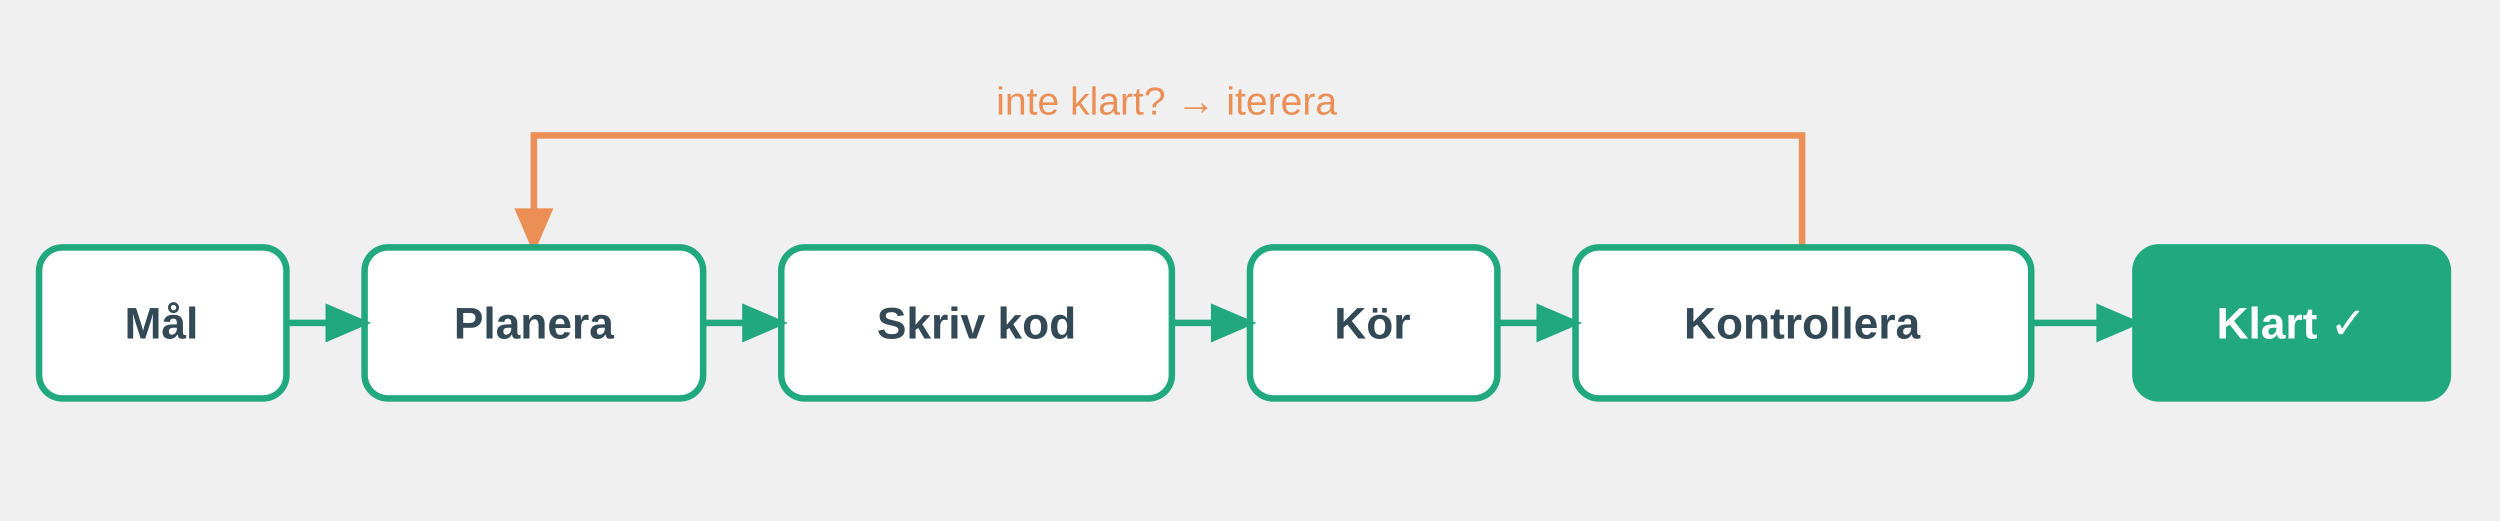
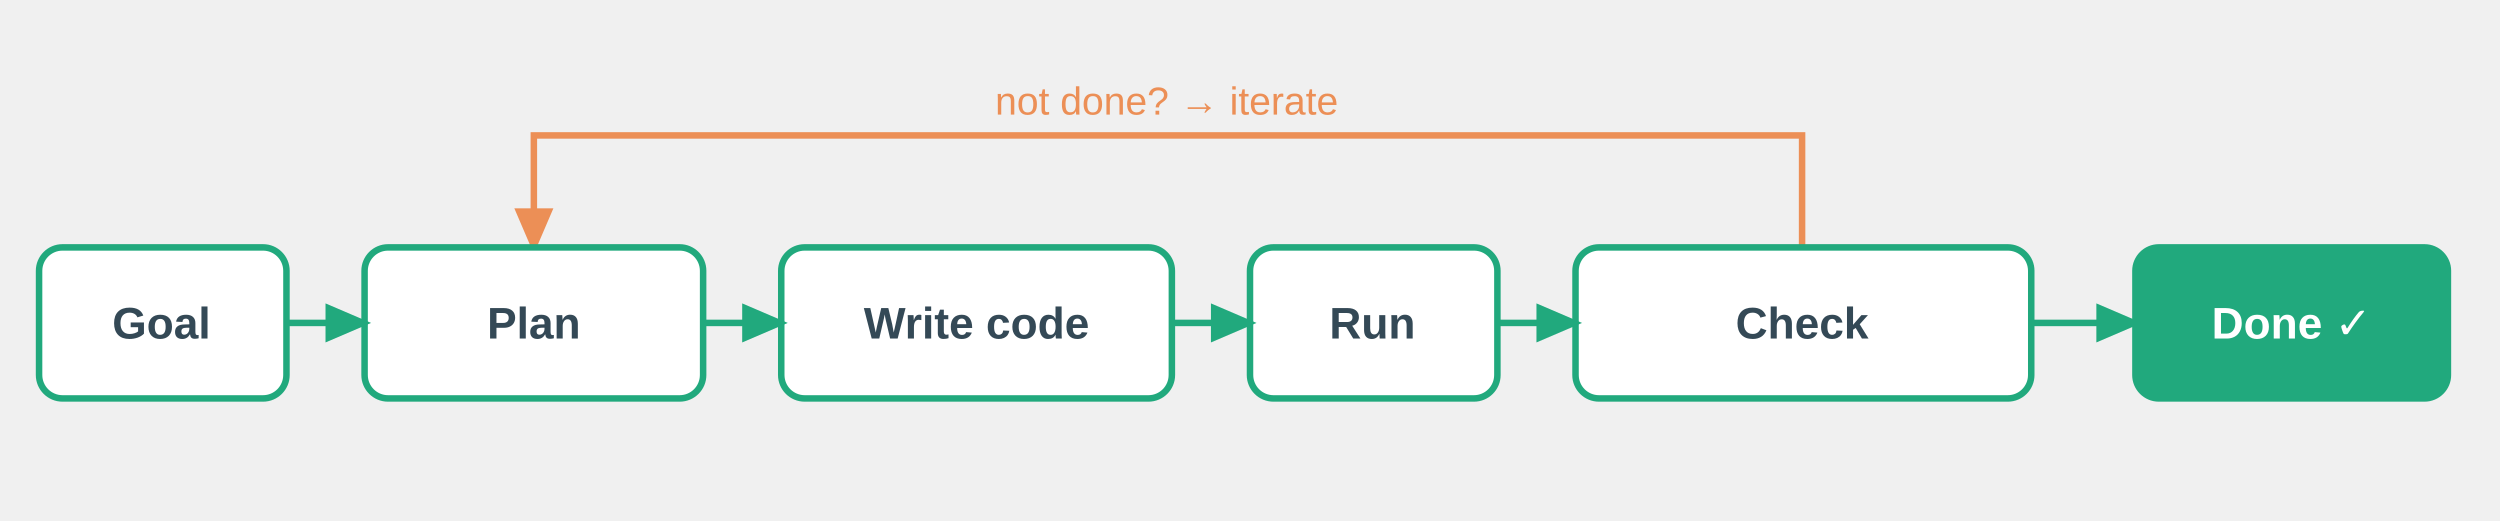
<svg xmlns="http://www.w3.org/2000/svg" width="960" height="200" viewBox="0 0 960 200" font-family="Arial, Helvetica, sans-serif">
  <defs>
    <marker id="aB" markerWidth="9" markerHeight="9" refX="6" refY="3" orient="auto">
      <path d="M0,0 L7,3 L0,6 Z" fill="#21a97d" />
    </marker>
    <marker id="aBo" markerWidth="9" markerHeight="9" refX="6" refY="3" orient="auto">
      <path d="M0,0 L7,3 L0,6 Z" fill="#ec8f56" />
    </marker>
  </defs>
  <polyline points="692,95 692,52 205,52 205,95" fill="none" stroke="#ec8f56" stroke-width="2.5" marker-end="url(#aBo)" />
-   <text x="448" y="44" text-anchor="middle" font-size="15" fill="#ec8f56">inte klart? → iterera</text>
+   <text x="448" y="44" text-anchor="middle" font-size="15" fill="#ec8f56">not done? → iterate</text>
  <rect x="15" y="95" width="95" height="58" rx="9" fill="#fff" stroke="#21a97d" stroke-width="2.5" />
-   <text x="62" y="130" text-anchor="middle" font-size="17" font-weight="bold" fill="#344956">Mål</text>
+   <text x="62" y="130" text-anchor="middle" font-size="17" font-weight="bold" fill="#344956">Goal</text>
  <rect x="140" y="95" width="130" height="58" rx="9" fill="#fff" stroke="#21a97d" stroke-width="2.5" />
-   <text x="205" y="130" text-anchor="middle" font-size="17" font-weight="bold" fill="#344956">Planera</text>
+   <text x="205" y="130" text-anchor="middle" font-size="17" font-weight="bold" fill="#344956">Plan</text>
  <rect x="300" y="95" width="150" height="58" rx="9" fill="#fff" stroke="#21a97d" stroke-width="2.5" />
-   <text x="375" y="130" text-anchor="middle" font-size="17" font-weight="bold" fill="#344956">Skriv kod</text>
+   <text x="375" y="130" text-anchor="middle" font-size="17" font-weight="bold" fill="#344956">Write code</text>
  <rect x="480" y="95" width="95" height="58" rx="9" fill="#fff" stroke="#21a97d" stroke-width="2.5" />
-   <text x="527" y="130" text-anchor="middle" font-size="17" font-weight="bold" fill="#344956">Kör</text>
+   <text x="527" y="130" text-anchor="middle" font-size="17" font-weight="bold" fill="#344956">Run</text>
  <rect x="605" y="95" width="175" height="58" rx="9" fill="#fff" stroke="#21a97d" stroke-width="2.5" />
-   <text x="692" y="130" text-anchor="middle" font-size="17" font-weight="bold" fill="#344956">Kontrollera</text>
+   <text x="692" y="130" text-anchor="middle" font-size="17" font-weight="bold" fill="#344956">Check</text>
  <rect x="820" y="95" width="120" height="58" rx="9" fill="#21a97d" stroke="#21a97d" stroke-width="2.5" />
-   <text x="880" y="130" text-anchor="middle" font-size="17" font-weight="bold" fill="#ffffff">Klart ✓</text>
+   <text x="880" y="130" text-anchor="middle" font-size="17" font-weight="bold" fill="#ffffff">Done ✓</text>
  <line x1="110" y1="124" x2="140" y2="124" stroke="#21a97d" stroke-width="2.5" marker-end="url(#aB)" />
  <line x1="270" y1="124" x2="300" y2="124" stroke="#21a97d" stroke-width="2.5" marker-end="url(#aB)" />
  <line x1="450" y1="124" x2="480" y2="124" stroke="#21a97d" stroke-width="2.5" marker-end="url(#aB)" />
  <line x1="575" y1="124" x2="605" y2="124" stroke="#21a97d" stroke-width="2.5" marker-end="url(#aB)" />
  <line x1="780" y1="124" x2="820" y2="124" stroke="#21a97d" stroke-width="2.5" marker-end="url(#aB)" />
</svg>
